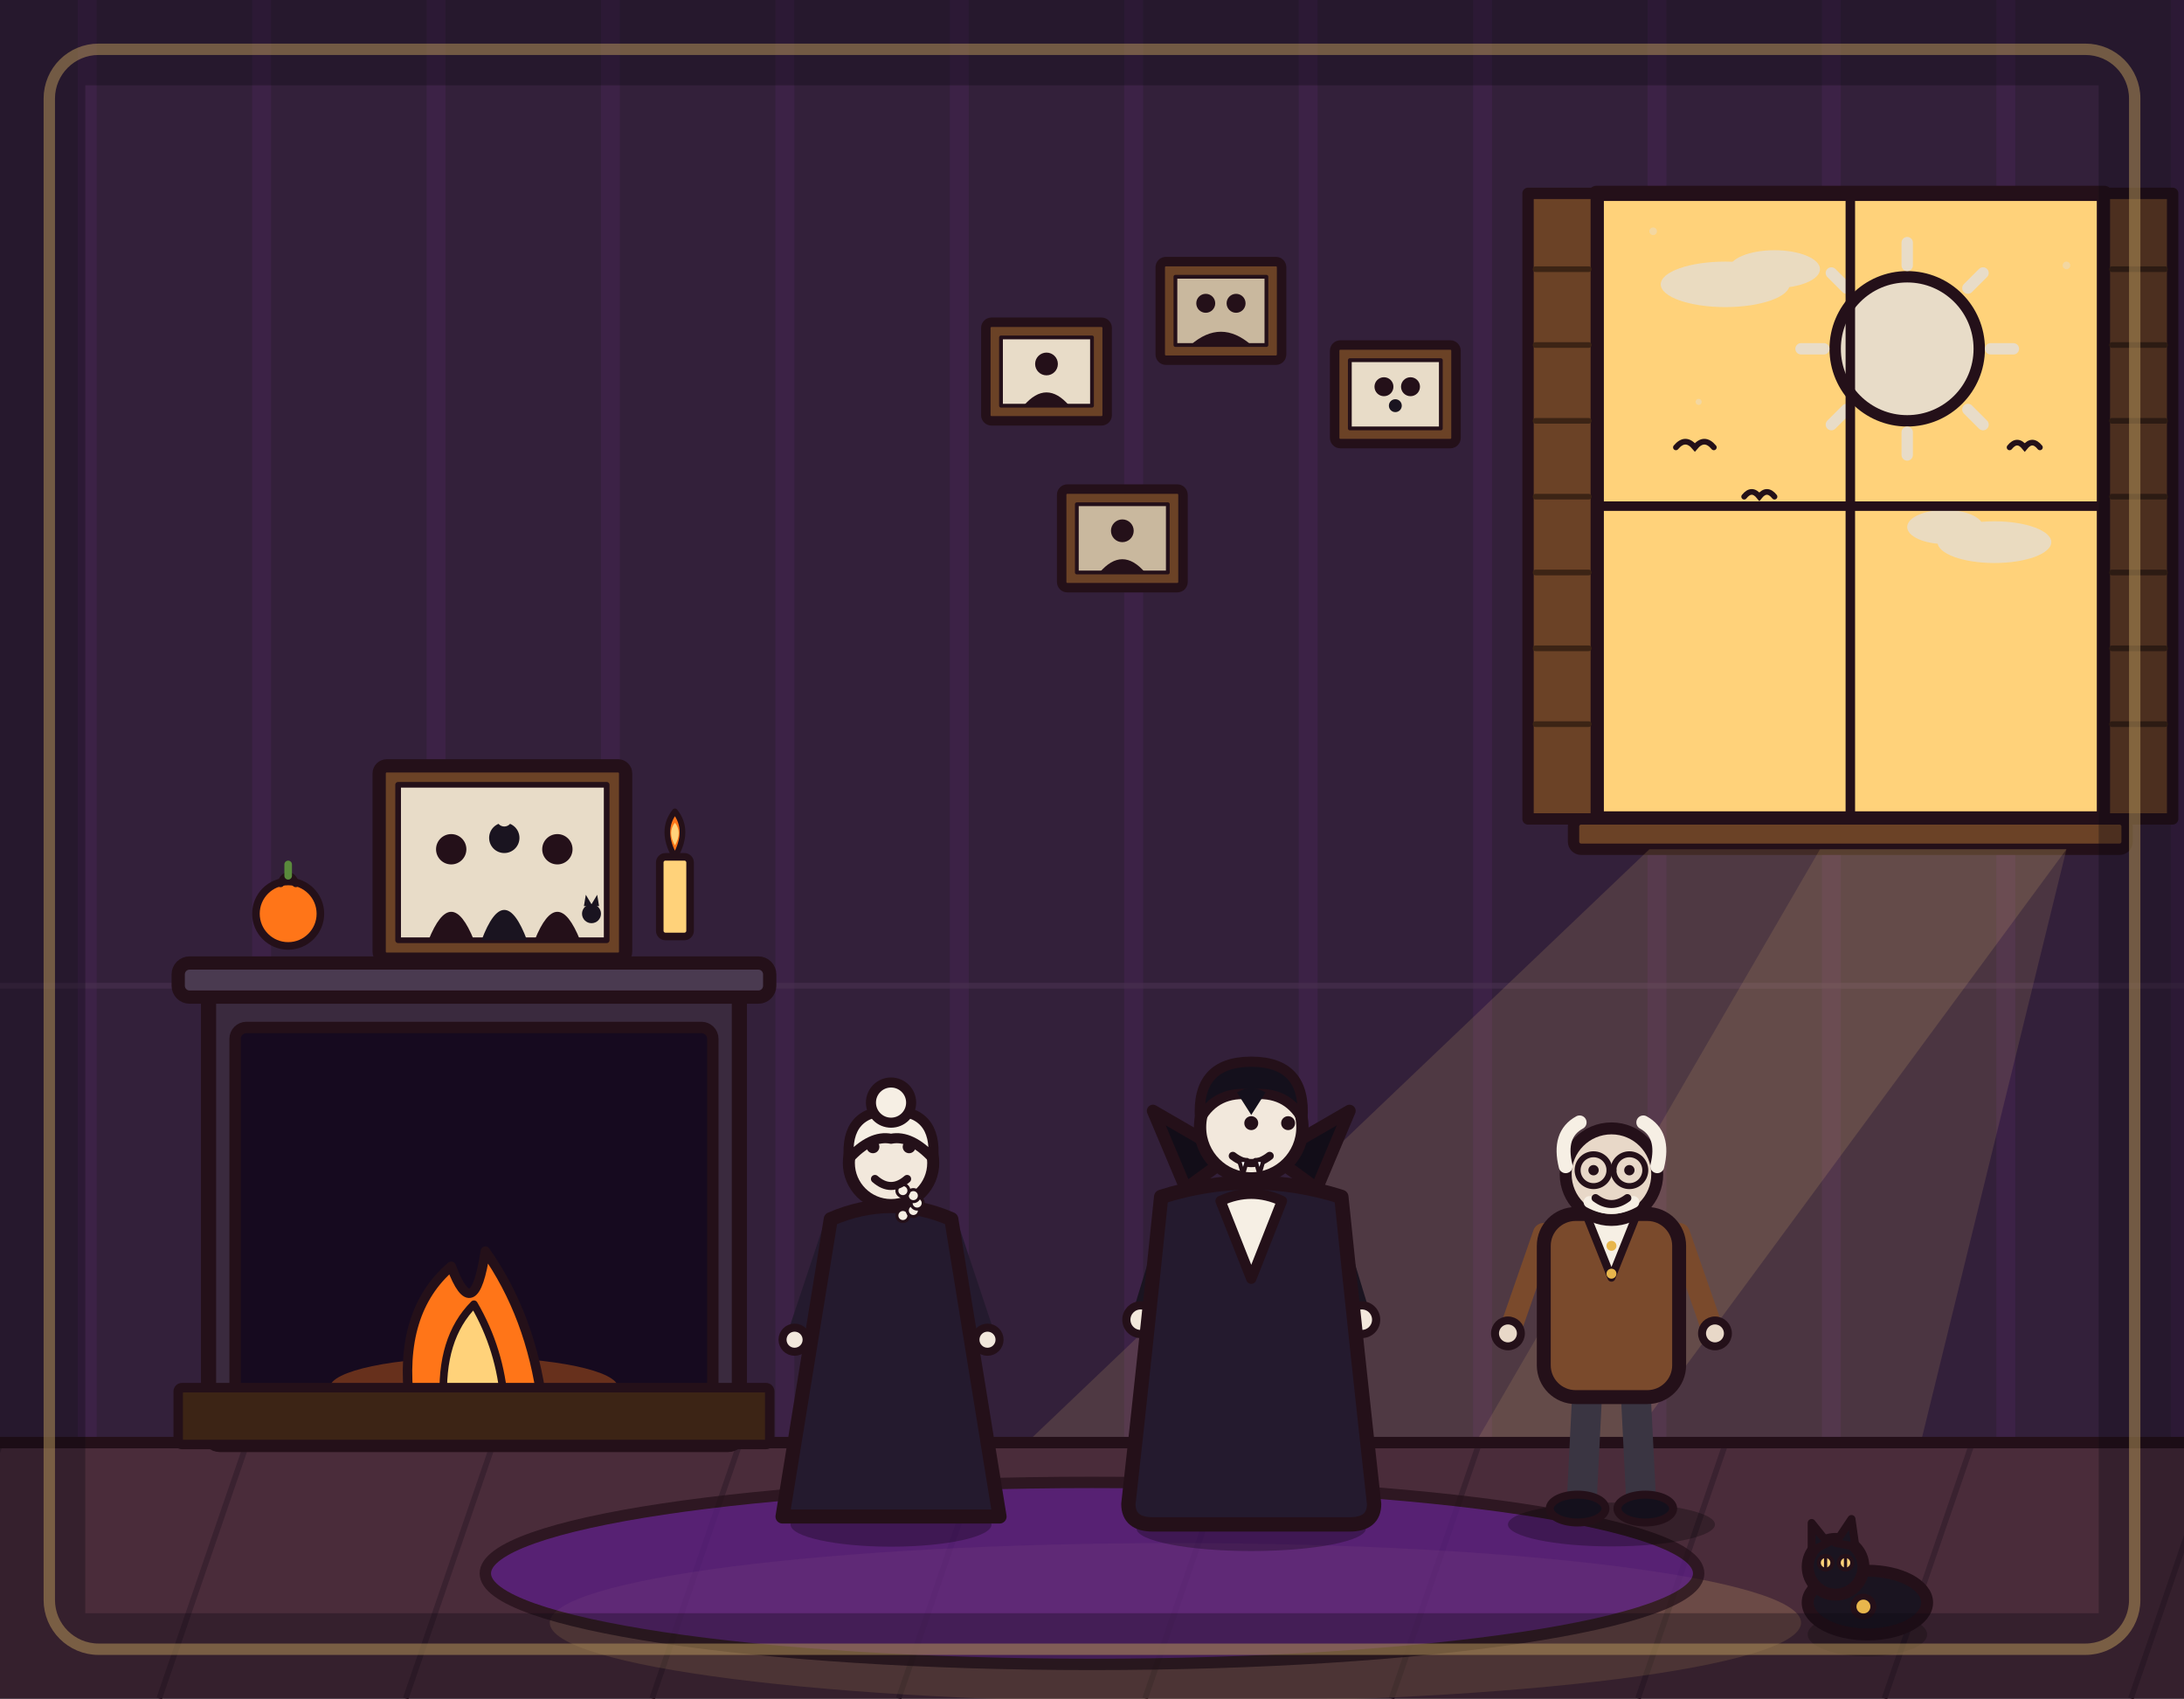
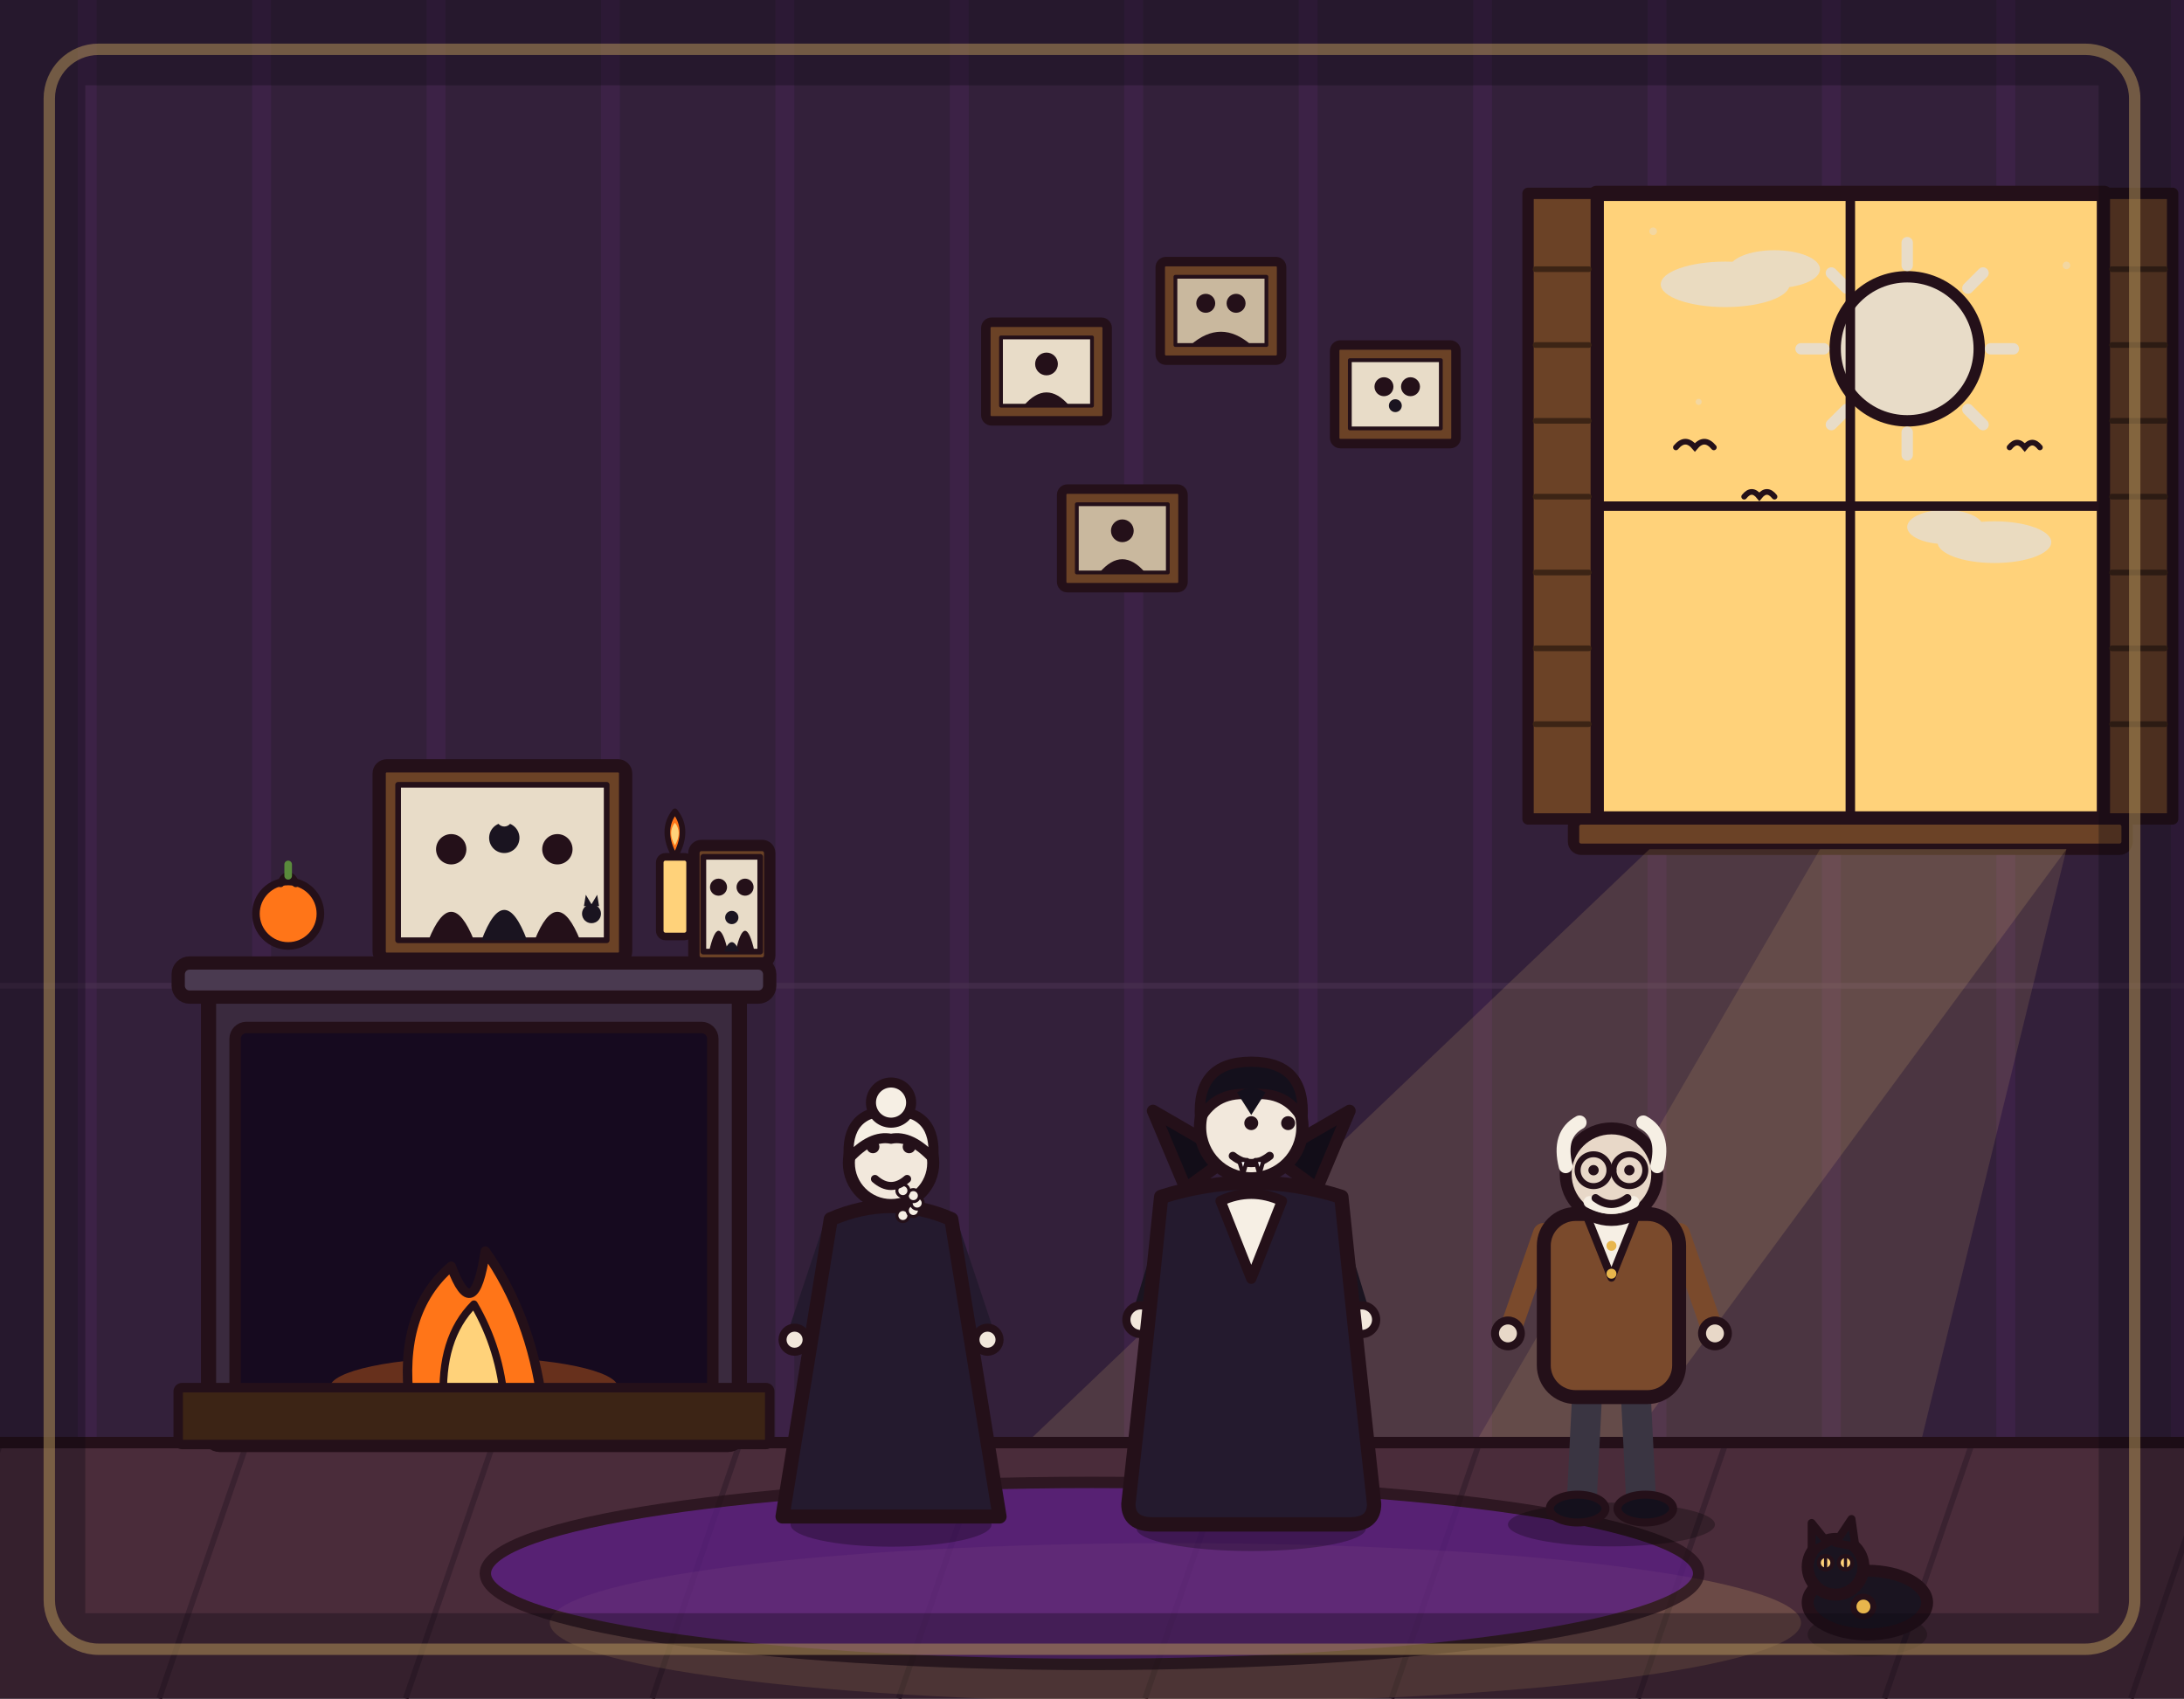
<svg xmlns="http://www.w3.org/2000/svg" viewBox="0 0 1152 896" width="1152" height="896">
  <rect x="0" y="0" width="1152" height="896" fill="#33203a" />
  <path d="M46 0V762M138 0V762M230 0V762M322 0V762M414 0V762M506 0V762M598 0V762M690 0V762M782 0V762M874 0V762M966 0V762M1058 0V762M1150 0V762" stroke="#b03aeb" stroke-width="10" opacity=".07" fill="none" />
  <line x1="0" y1="520" x2="1152" y2="520" stroke="#4a3050" stroke-width="3" opacity=".6" />
  <g>
    <rect x="520" y="170" width="64" height="52" rx="3" fill="#6b4226" stroke="#241019" stroke-width="5" stroke-linejoin="round" stroke-linecap="round" />
    <rect x="528" y="178" width="48" height="36" fill="#e8dcc8" stroke="#241019" stroke-width="2" stroke-linejoin="round" />
    <circle cx="552" cy="192" r="6" fill="#241019" />
    <path d="M540 214 Q552 200 564 214 Z" fill="#241019" />
  </g>
  <g>
    <rect x="612" y="138" width="64" height="52" rx="3" fill="#6b4226" stroke="#241019" stroke-width="5" stroke-linejoin="round" stroke-linecap="round" />
    <rect x="620" y="146" width="48" height="36" fill="#c9b89e" stroke="#241019" stroke-width="2" stroke-linejoin="round" />
    <circle cx="636" cy="160" r="5" fill="#241019" />
    <circle cx="652" cy="160" r="5" fill="#241019" />
    <path d="M628 182 Q644 168 660 182 Z" fill="#241019" />
  </g>
  <g>
    <rect x="704" y="182" width="64" height="52" rx="3" fill="#6b4226" stroke="#241019" stroke-width="5" stroke-linejoin="round" stroke-linecap="round" />
    <rect x="712" y="190" width="48" height="36" fill="#e8dcc8" stroke="#241019" stroke-width="2" stroke-linejoin="round" />
    <circle cx="730" cy="204" r="5" fill="#241019" />
    <circle cx="744" cy="204" r="5" fill="#241019" />
    <circle cx="736" cy="214" r="3.4" fill="#1a1420" />
  </g>
  <g>
    <rect x="560" y="258" width="64" height="52" rx="3" fill="#6b4226" stroke="#241019" stroke-width="5" stroke-linejoin="round" stroke-linecap="round" />
    <rect x="568" y="266" width="48" height="36" fill="#c9b89e" stroke="#241019" stroke-width="2" stroke-linejoin="round" />
    <circle cx="592" cy="280" r="6" fill="#241019" />
    <path d="M580 302 Q592 288 604 302 Z" fill="#241019" />
  </g>
  <rect x="842" y="102" width="268" height="330" fill="#ffd27a" stroke="#241019" stroke-width="8" stroke-linejoin="round" stroke-linecap="round" />
  <circle cx="1006" cy="184" r="38" fill="#e8dcc8" stroke="#241019" stroke-width="6" stroke-linejoin="round" stroke-linecap="round" />
  <path d="M1006 128 L1006 140M1006 228 L1006 240M950 184 L962 184M1050 184 L1062 184M966 144 L974 152M1038 216 L1046 224M1046 144 L1038 152M974 216 L966 224" stroke="#e8dcc8" stroke-width="6" stroke-linecap="round" />
  <g fill="#e8dcc8" opacity=".9">
    <ellipse cx="910" cy="150" rx="34" ry="12" />
    <ellipse cx="936" cy="142" rx="24" ry="10" />
    <ellipse cx="1052" cy="286" rx="30" ry="11" />
    <ellipse cx="1026" cy="278" rx="20" ry="9" />
  </g>
  <g fill="#e8dcc8" opacity=".5">
    <circle cx="872" cy="122" r="2" />
    <circle cx="896" cy="212" r="1.6" />
    <circle cx="1090" cy="140" r="2" />
  </g>
  <path d="M884 236 Q889 230 894 236 Q899 230 904 236M920 262 Q924 257 928 262 Q932 257 936 262M1060 236 Q1064 231 1068 236 Q1072 231 1076 236" fill="none" stroke="#241019" stroke-width="3" stroke-linecap="round" />
  <line x1="976" y1="102" x2="976" y2="432" stroke="#241019" stroke-width="5" stroke-linecap="round" />
  <line x1="842" y1="267" x2="1110" y2="267" stroke="#241019" stroke-width="5" stroke-linecap="round" />
  <rect x="806" y="102" width="36" height="330" fill="#6b4226" stroke="#241019" stroke-width="6" stroke-linejoin="round" stroke-linecap="round" />
  <line x1="810" y1="142" x2="838" y2="142" stroke="#3c2415" stroke-width="3" stroke-linecap="round" />
  <line x1="810" y1="182" x2="838" y2="182" stroke="#3c2415" stroke-width="3" stroke-linecap="round" />
  <line x1="810" y1="222" x2="838" y2="222" stroke="#3c2415" stroke-width="3" stroke-linecap="round" />
  <line x1="810" y1="262" x2="838" y2="262" stroke="#3c2415" stroke-width="3" stroke-linecap="round" />
  <line x1="810" y1="302" x2="838" y2="302" stroke="#3c2415" stroke-width="3" stroke-linecap="round" />
  <line x1="810" y1="342" x2="838" y2="342" stroke="#3c2415" stroke-width="3" stroke-linecap="round" />
  <line x1="810" y1="382" x2="838" y2="382" stroke="#3c2415" stroke-width="3" stroke-linecap="round" />
  <rect x="1110" y="102" width="36" height="330" fill="#6b4226" stroke="#241019" stroke-width="6" stroke-linejoin="round" stroke-linecap="round" />
  <line x1="1114" y1="142" x2="1142" y2="142" stroke="#3c2415" stroke-width="3" stroke-linecap="round" />
  <line x1="1114" y1="182" x2="1142" y2="182" stroke="#3c2415" stroke-width="3" stroke-linecap="round" />
  <line x1="1114" y1="222" x2="1142" y2="222" stroke="#3c2415" stroke-width="3" stroke-linecap="round" />
  <line x1="1114" y1="262" x2="1142" y2="262" stroke="#3c2415" stroke-width="3" stroke-linecap="round" />
  <line x1="1114" y1="302" x2="1142" y2="302" stroke="#3c2415" stroke-width="3" stroke-linecap="round" />
  <line x1="1114" y1="342" x2="1142" y2="342" stroke="#3c2415" stroke-width="3" stroke-linecap="round" />
  <line x1="1114" y1="382" x2="1142" y2="382" stroke="#3c2415" stroke-width="3" stroke-linecap="round" />
  <rect x="830" y="432" width="292" height="16" rx="4" fill="#6b4226" stroke="#241019" stroke-width="6" stroke-linejoin="round" stroke-linecap="round" />
  <polygon points="870,448 1090,448 760,896 400,896" fill="#ffd27a" opacity="0.14" />
  <polygon points="960,448 1090,448 980,896 700,896" fill="#ffd27a" opacity="0.12" />
  <rect x="0" y="760" width="1152" height="136" fill="#4a2c3a" />
  <path d="M0 762 L-46 896M130 762 L84 896M260 762 L214 896M390 762 L344 896M520 762 L474 896M650 762 L604 896M780 762 L734 896M910 762 L864 896M1040 762 L994 896M1170 762 L1124 896" stroke="#3a2230" stroke-width="3" fill="none" />
  <line x1="0" y1="761" x2="1152" y2="761" stroke="#241019" stroke-width="6" stroke-linecap="round" />
  <ellipse cx="620" cy="856" rx="330" ry="42" fill="#ffd27a" opacity="0.18" />
  <ellipse cx="576" cy="830" rx="320" ry="48" fill="#5b1e86" stroke="#241019" stroke-width="6" stroke-linejoin="round" stroke-linecap="round" opacity="0.75" />
  <rect x="110" y="522" width="280" height="240" rx="6" fill="#3a2a3e" stroke="#241019" stroke-width="8" stroke-linejoin="round" stroke-linecap="round" />
  <rect x="124" y="542" width="252" height="206" rx="6" fill="#160a1f" stroke="#241019" stroke-width="6" stroke-linejoin="round" stroke-linecap="round" />
  <ellipse cx="250" cy="732" rx="76" ry="16" fill="#ff7518" opacity="0.35" />
  <path d="M216 740 Q210 692 238 668 Q250 700 256 660 Q280 694 286 740 Z" fill="#ff7518" stroke="#241019" stroke-width="5" stroke-linejoin="round" stroke-linecap="round" />
  <path d="M234 740 Q232 706 250 688 Q264 712 266 740 Z" fill="#ffd27a" stroke="#241019" stroke-width="4" stroke-linejoin="round" stroke-linecap="round" />
  <rect x="94" y="508" width="312" height="18" rx="6" fill="#4a3a50" stroke="#241019" stroke-width="7" stroke-linejoin="round" stroke-linecap="round" />
  <rect x="94" y="732" width="312" height="30" rx="2" fill="#3c2415" stroke="#241019" stroke-width="5" stroke-linejoin="round" stroke-linecap="round" />
  <g>
    <rect x="200" y="404" width="130" height="102" rx="4" fill="#6b4226" stroke="#241019" stroke-width="7" stroke-linejoin="round" stroke-linecap="round" />
    <rect x="210" y="414" width="110" height="82" fill="#e8dcc8" stroke="#241019" stroke-width="3" stroke-linejoin="round" />
    <circle cx="238" cy="448" r="8" fill="#241019" />
    <path d="M226 496 Q238 466 250 496 Z" fill="#241019" />
    <circle cx="266" cy="442" r="8" fill="#1a1420" />
    <circle cx="266" cy="432" r="4" fill="#e8dcc8" />
    <path d="M254 496 Q266 464 278 496 Z" fill="#1a1420" />
    <circle cx="294" cy="448" r="8" fill="#241019" />
    <path d="M282 496 Q294 466 306 496 Z" fill="#241019" />
    <circle cx="312" cy="482" r="5" fill="#1a1420" />
    <path d="M308 478 L309 472 L312 477 L315 472 L316 478 Z" fill="#1a1420" />
  </g>
  <circle cx="152" cy="482" r="17" fill="#ff7518" stroke="#241019" stroke-width="4" stroke-linejoin="round" stroke-linecap="round" />
  <path d="M148 466 Q152 458 156 466" fill="none" stroke="#241019" stroke-width="4" stroke-linecap="round" />
  <line x1="152" y1="462" x2="152" y2="456" stroke="#5a8a3c" stroke-width="4" stroke-linecap="round" />
  <rect x="348" y="452" width="16" height="42" rx="3" fill="#ffd27a" stroke="#241019" stroke-width="4" stroke-linejoin="round" stroke-linecap="round" />
  <path d="M356 452 Q348 438 356 428 Q364 438 356 452 Z" fill="#ff7518" stroke="#241019" stroke-width="3" stroke-linejoin="round" stroke-linecap="round" />
  <path d="M356 446 Q352 439 356 434 Q360 439 356 446 Z" fill="#ffd27a" />
+   <g>
+     <rect x="366" y="446" width="40" height="62" rx="4" fill="#6b4226" stroke="#241019" stroke-width="6" stroke-linejoin="round" stroke-linecap="round" />
+     <rect x="371" y="452" width="30" height="50" fill="#e8dcc8" stroke="#241019" stroke-width="3" stroke-linejoin="round" />
+     <circle cx="379" cy="468" r="4.5" fill="#241019" />
+     <circle cx="393" cy="468" r="4.5" fill="#241019" />
+     <path d="M374 502 Q379 480 384 502 Z" fill="#241019" />
+     <path d="M388 502 Q393 480 398 502 Z" fill="#241019" />
+     <circle cx="386" cy="484" r="3.5" fill="#1a1420" />
+     <path d="M382 502 Q386 492 390 502 Z" fill="#1a1420" />
+   </g>
  <g transform="translate(470 800) scale(1.06 1.06)">
    <ellipse cx="0" cy="4" rx="50" ry="11" fill="#000000" stroke-width="0" stroke-linejoin="round" stroke-linecap="round" stroke="none" opacity="0.28" />
    <path d="M-30 -140 L-46 -92" fill="none" stroke="#241a2e" stroke-width="10" stroke-linecap="round" stroke-linejoin="round" />
    <circle cx="-48" cy="-88" r="6" fill="#f2e8dc" stroke="#241019" stroke-width="4" stroke-linejoin="round" stroke-linecap="round" />
    <path d="M30 -140 L46 -92" fill="none" stroke="#241a2e" stroke-width="10" stroke-linecap="round" stroke-linejoin="round" />
    <circle cx="48" cy="-88" r="6" fill="#f2e8dc" stroke="#241019" stroke-width="4" stroke-linejoin="round" stroke-linecap="round" />
    <path d="M-30 -148 L-54 0 L54 0 L30 -148 Q0 -161 -30 -148 Z" fill="#241a2e" stroke="#241019" stroke-width="7" stroke-linejoin="round" stroke-linecap="round" />
    <circle cx="0" cy="-176" r="21" fill="#f2e8dc" stroke="#241019" stroke-width="6" stroke-linejoin="round" stroke-linecap="round" />
    <path d="M-21 -178 Q-23 -202 0 -202 Q23 -202 21 -178 Q10 -190 0 -188 Q-10 -190 -21 -178 Z" fill="#f6efe4" stroke="#241019" stroke-width="5" stroke-linejoin="round" stroke-linecap="round" />
    <circle cx="0" cy="-206" r="10" fill="#f6efe4" stroke="#241019" stroke-width="5" stroke-linejoin="round" stroke-linecap="round" />
    <circle cx="5.9" cy="-149.8" r="3" fill="#f6efe4" stroke="#241019" stroke-width="1.5" stroke-linejoin="round" stroke-linecap="round" />
    <circle cx="11.1" cy="-152.3" r="3" fill="#f6efe4" stroke="#241019" stroke-width="1.5" stroke-linejoin="round" stroke-linecap="round" />
    <circle cx="13" cy="-156" r="3" fill="#f6efe4" stroke="#241019" stroke-width="1.5" stroke-linejoin="round" stroke-linecap="round" />
    <circle cx="11.1" cy="-159.7" r="3" fill="#f6efe4" stroke="#241019" stroke-width="1.5" stroke-linejoin="round" stroke-linecap="round" />
    <circle cx="5.9" cy="-162.2" r="3" fill="#f6efe4" stroke="#241019" stroke-width="1.5" stroke-linejoin="round" stroke-linecap="round" />
    <circle cx="-9" cy="-184" r="3.2" fill="#241019" stroke-width="0" stroke-linejoin="round" stroke-linecap="round" stroke="none" />
    <circle cx="9" cy="-184" r="3.2" fill="#241019" stroke-width="0" stroke-linejoin="round" stroke-linecap="round" stroke="none" />
    <path d="M-8 -168 Q0 -161 8 -168" fill="none" stroke="#241019" stroke-width="4" stroke-linecap="round" stroke-linejoin="round" />
  </g>
  <g transform="translate(660 802) scale(-1.08 1.08)">
    <ellipse cx="0" cy="4" rx="56" ry="11" fill="#000000" stroke-width="0" stroke-linejoin="round" stroke-linecap="round" stroke="none" opacity="0.28" />
    <path d="M-12 -62 L-16 -6" fill="none" stroke="#241a2e" stroke-width="15" stroke-linecap="round" stroke-linejoin="round" />
    <path d="M12 -62 L16 -6" fill="none" stroke="#241a2e" stroke-width="15" stroke-linecap="round" stroke-linejoin="round" />
    <ellipse cx="-18" cy="-4" rx="15" ry="7" fill="#14101c" stroke="#241019" stroke-width="4" stroke-linejoin="round" stroke-linecap="round" />
    <ellipse cx="18" cy="-4" rx="15" ry="7" fill="#14101c" stroke="#241019" stroke-width="4" stroke-linejoin="round" stroke-linecap="round" />
    <path d="M-38 -148 L-52 -102" fill="none" stroke="#1a1420" stroke-width="11" stroke-linecap="round" stroke-linejoin="round" />
    <circle cx="-54" cy="-98" r="7" fill="#f2e8dc" stroke="#241019" stroke-width="4" stroke-linejoin="round" stroke-linecap="round" />
    <path d="M38 -148 L52 -102" fill="none" stroke="#1a1420" stroke-width="11" stroke-linecap="round" stroke-linejoin="round" />
    <circle cx="54" cy="-98" r="7" fill="#f2e8dc" stroke="#241019" stroke-width="4" stroke-linejoin="round" stroke-linecap="round" />
    <path d="M-44 -158 Q-52 -80 -60 -8 Q-60 2 -48 2 L48 2 Q60 2 60 -8 Q52 -80 44 -158 Q0 -172 -44 -158 Z" fill="#241a2e" stroke="#241019" stroke-width="7" stroke-linejoin="round" stroke-linecap="round" />
    <path d="M-32 -162 L-48 -200 L-10 -178 Z" fill="#120d18" stroke="#241019" stroke-width="6" stroke-linejoin="round" stroke-linecap="round" />
    <path d="M32 -162 L48 -200 L10 -178 Z" fill="#120d18" stroke="#241019" stroke-width="6" stroke-linejoin="round" stroke-linecap="round" />
    <path d="M-15 -156 L0 -118 L15 -156 Q0 -163 -15 -156 Z" fill="#f6efe4" stroke="#241019" stroke-width="5" stroke-linejoin="round" stroke-linecap="round" />
    <circle cx="0" cy="-192" r="25" fill="#f2e8dc" stroke="#241019" stroke-width="6" stroke-linejoin="round" stroke-linecap="round" />
    <path d="M-25 -196 Q-27 -224 0 -224 Q27 -224 25 -196 Q17 -210 0 -208 Q-17 -210 -25 -196 Z" fill="#14101c" stroke="#241019" stroke-width="5" stroke-linejoin="round" stroke-linecap="round" />
    <path d="M-7 -209 L0 -198 L7 -209 Q0 -213 -7 -209 Z" fill="#14101c" stroke-width="0" stroke-linejoin="round" stroke-linecap="round" stroke="none" />
    <circle cx="-18" cy="-194" r="3.4" fill="#241019" stroke-width="0" stroke-linejoin="round" stroke-linecap="round" stroke="none" />
    <circle cx="0" cy="-194" r="3.4" fill="#241019" stroke-width="0" stroke-linejoin="round" stroke-linecap="round" stroke="none" />
    <path d="M-9 -178 Q0 -171 9 -178" fill="none" stroke="#241019" stroke-width="4" stroke-linecap="round" stroke-linejoin="round" />
    <path d="M-6 -176 L-2 -176 L-4 -169 Z" fill="#ffffff" stroke="#241019" stroke-width="2" stroke-linejoin="round" stroke-linecap="round" />
    <path d="M2 -176 L6 -176 L4 -169 Z" fill="#ffffff" stroke="#241019" stroke-width="2" stroke-linejoin="round" stroke-linecap="round" />
  </g>
  <g transform="translate(850 800) scale(1.05 1.05)">
    <ellipse cx="0" cy="4" rx="52" ry="11" fill="#000000" stroke-width="0" stroke-linejoin="round" stroke-linecap="round" stroke="none" opacity="0.28" />
    <path d="M-12 -66 L-15 -6" fill="none" stroke="#3a3542" stroke-width="15" stroke-linecap="round" stroke-linejoin="round" />
    <path d="M12 -66 L15 -6" fill="none" stroke="#3a3542" stroke-width="15" stroke-linecap="round" stroke-linejoin="round" />
    <ellipse cx="-17" cy="-4" rx="14" ry="7" fill="#14101c" stroke="#241019" stroke-width="4" stroke-linejoin="round" stroke-linecap="round" />
    <ellipse cx="17" cy="-4" rx="14" ry="7" fill="#14101c" stroke="#241019" stroke-width="4" stroke-linejoin="round" stroke-linecap="round" />
    <path d="M-34 -142 L-50 -96" fill="none" stroke="#7a4a2c" stroke-width="11" stroke-linecap="round" stroke-linejoin="round" />
    <circle cx="-52" cy="-92" r="6.5" fill="#e8d8c8" stroke="#241019" stroke-width="4" stroke-linejoin="round" stroke-linecap="round" />
    <path d="M34 -142 L50 -96" fill="none" stroke="#7a4a2c" stroke-width="11" stroke-linecap="round" stroke-linejoin="round" />
    <circle cx="52" cy="-92" r="6.5" fill="#e8d8c8" stroke="#241019" stroke-width="4" stroke-linejoin="round" stroke-linecap="round" />
    <rect x="-34" y="-152" width="68" height="92" rx="16" fill="#7a4a2c" stroke="#241019" stroke-width="7" stroke-linejoin="round" stroke-linecap="round" />
    <path d="M-12 -150 L0 -120 L12 -150 Z" fill="#f6efe4" stroke="#241019" stroke-width="4" stroke-linejoin="round" stroke-linecap="round" />
    <circle cx="0" cy="-136" r="2.5" fill="#e8b64c" stroke-width="0" stroke-linejoin="round" stroke-linecap="round" stroke="none" />
    <circle cx="0" cy="-122" r="2.5" fill="#e8b64c" stroke-width="0" stroke-linejoin="round" stroke-linecap="round" stroke="none" />
    <circle cx="0" cy="-172" r="23" fill="#e8d8c8" stroke="#241019" stroke-width="6" stroke-linejoin="round" stroke-linecap="round" />
    <path d="M-23 -176 Q-27 -192 -16 -198" fill="none" stroke="#f6efe4" stroke-width="7" stroke-linecap="round" stroke-linejoin="round" />
    <path d="M23 -176 Q27 -192 16 -198" fill="none" stroke="#f6efe4" stroke-width="7" stroke-linecap="round" stroke-linejoin="round" />
    <circle cx="-9" cy="-174" r="2.6" fill="#241019" stroke-width="0" stroke-linejoin="round" stroke-linecap="round" stroke="none" />
    <circle cx="9" cy="-174" r="2.6" fill="#241019" stroke-width="0" stroke-linejoin="round" stroke-linecap="round" stroke="none" />
    <circle cx="-9" cy="-174" r="8" fill="none" stroke="#241019" stroke-width="3" stroke-linejoin="round" stroke-linecap="round" />
    <circle cx="9" cy="-174" r="8" fill="none" stroke="#241019" stroke-width="3" stroke-linejoin="round" stroke-linecap="round" />
    <line x1="-1" y1="-174" x2="1" y2="-174" stroke="#241019" stroke-width="3" stroke-linecap="round" />
    <path d="M-11 -158 Q0 -152 11 -158" fill="none" stroke="#f6efe4" stroke-width="6" stroke-linecap="round" stroke-linejoin="round" />
    <path d="M-8 -160 Q0 -154 8 -160" fill="none" stroke="#241019" stroke-width="4" stroke-linecap="round" stroke-linejoin="round" />
  </g>
  <g transform="translate(985 858) scale(-1.05 1.05)">
    <ellipse cx="0" cy="4" rx="30" ry="11" fill="#000000" stroke-width="0" stroke-linejoin="round" stroke-linecap="round" stroke="none" opacity="0.25" />
    <ellipse cx="0" cy="-12" rx="30" ry="16" fill="#1a1420" stroke="#241019" stroke-width="6" stroke-linejoin="round" stroke-linecap="round" />
    <circle cx="16" cy="-30" r="14" fill="#1a1420" stroke="#241019" stroke-width="6" stroke-linejoin="round" stroke-linecap="round" />
    <path d="M6 -40 L8 -54 L16 -42 Z" fill="#1a1420" stroke="#241019" stroke-width="4" stroke-linejoin="round" stroke-linecap="round" />
    <path d="M20 -42 L28 -52 L28 -38 Z" fill="#1a1420" stroke="#241019" stroke-width="4" stroke-linejoin="round" stroke-linecap="round" />
    <circle cx="11" cy="-32" r="3.4" fill="#ffd27a" stroke="#241019" stroke-width="2" stroke-linejoin="round" stroke-linecap="round" />
    <circle cx="21" cy="-32" r="3.4" fill="#ffd27a" stroke="#241019" stroke-width="2" stroke-linejoin="round" stroke-linecap="round" />
    <line x1="11" y1="-35" x2="11" y2="-29" stroke="#241019" stroke-width="1.6" stroke-linecap="round" />
    <line x1="21" y1="-35" x2="21" y2="-29" stroke="#241019" stroke-width="1.6" stroke-linecap="round" />
    <circle cx="2" cy="-10" r="5" fill="#e8b64c" stroke="#241019" stroke-width="3" stroke-linejoin="round" stroke-linecap="round" />
  </g>
  <rect x="26" y="26" width="1100" height="844" rx="26" fill="none" stroke="#ffd27a" stroke-width="6" opacity="0.55" />
  <rect x="0" y="0" width="1152" height="896" fill="none" stroke="#0b0710" stroke-width="90" opacity="0.32" />
</svg>
